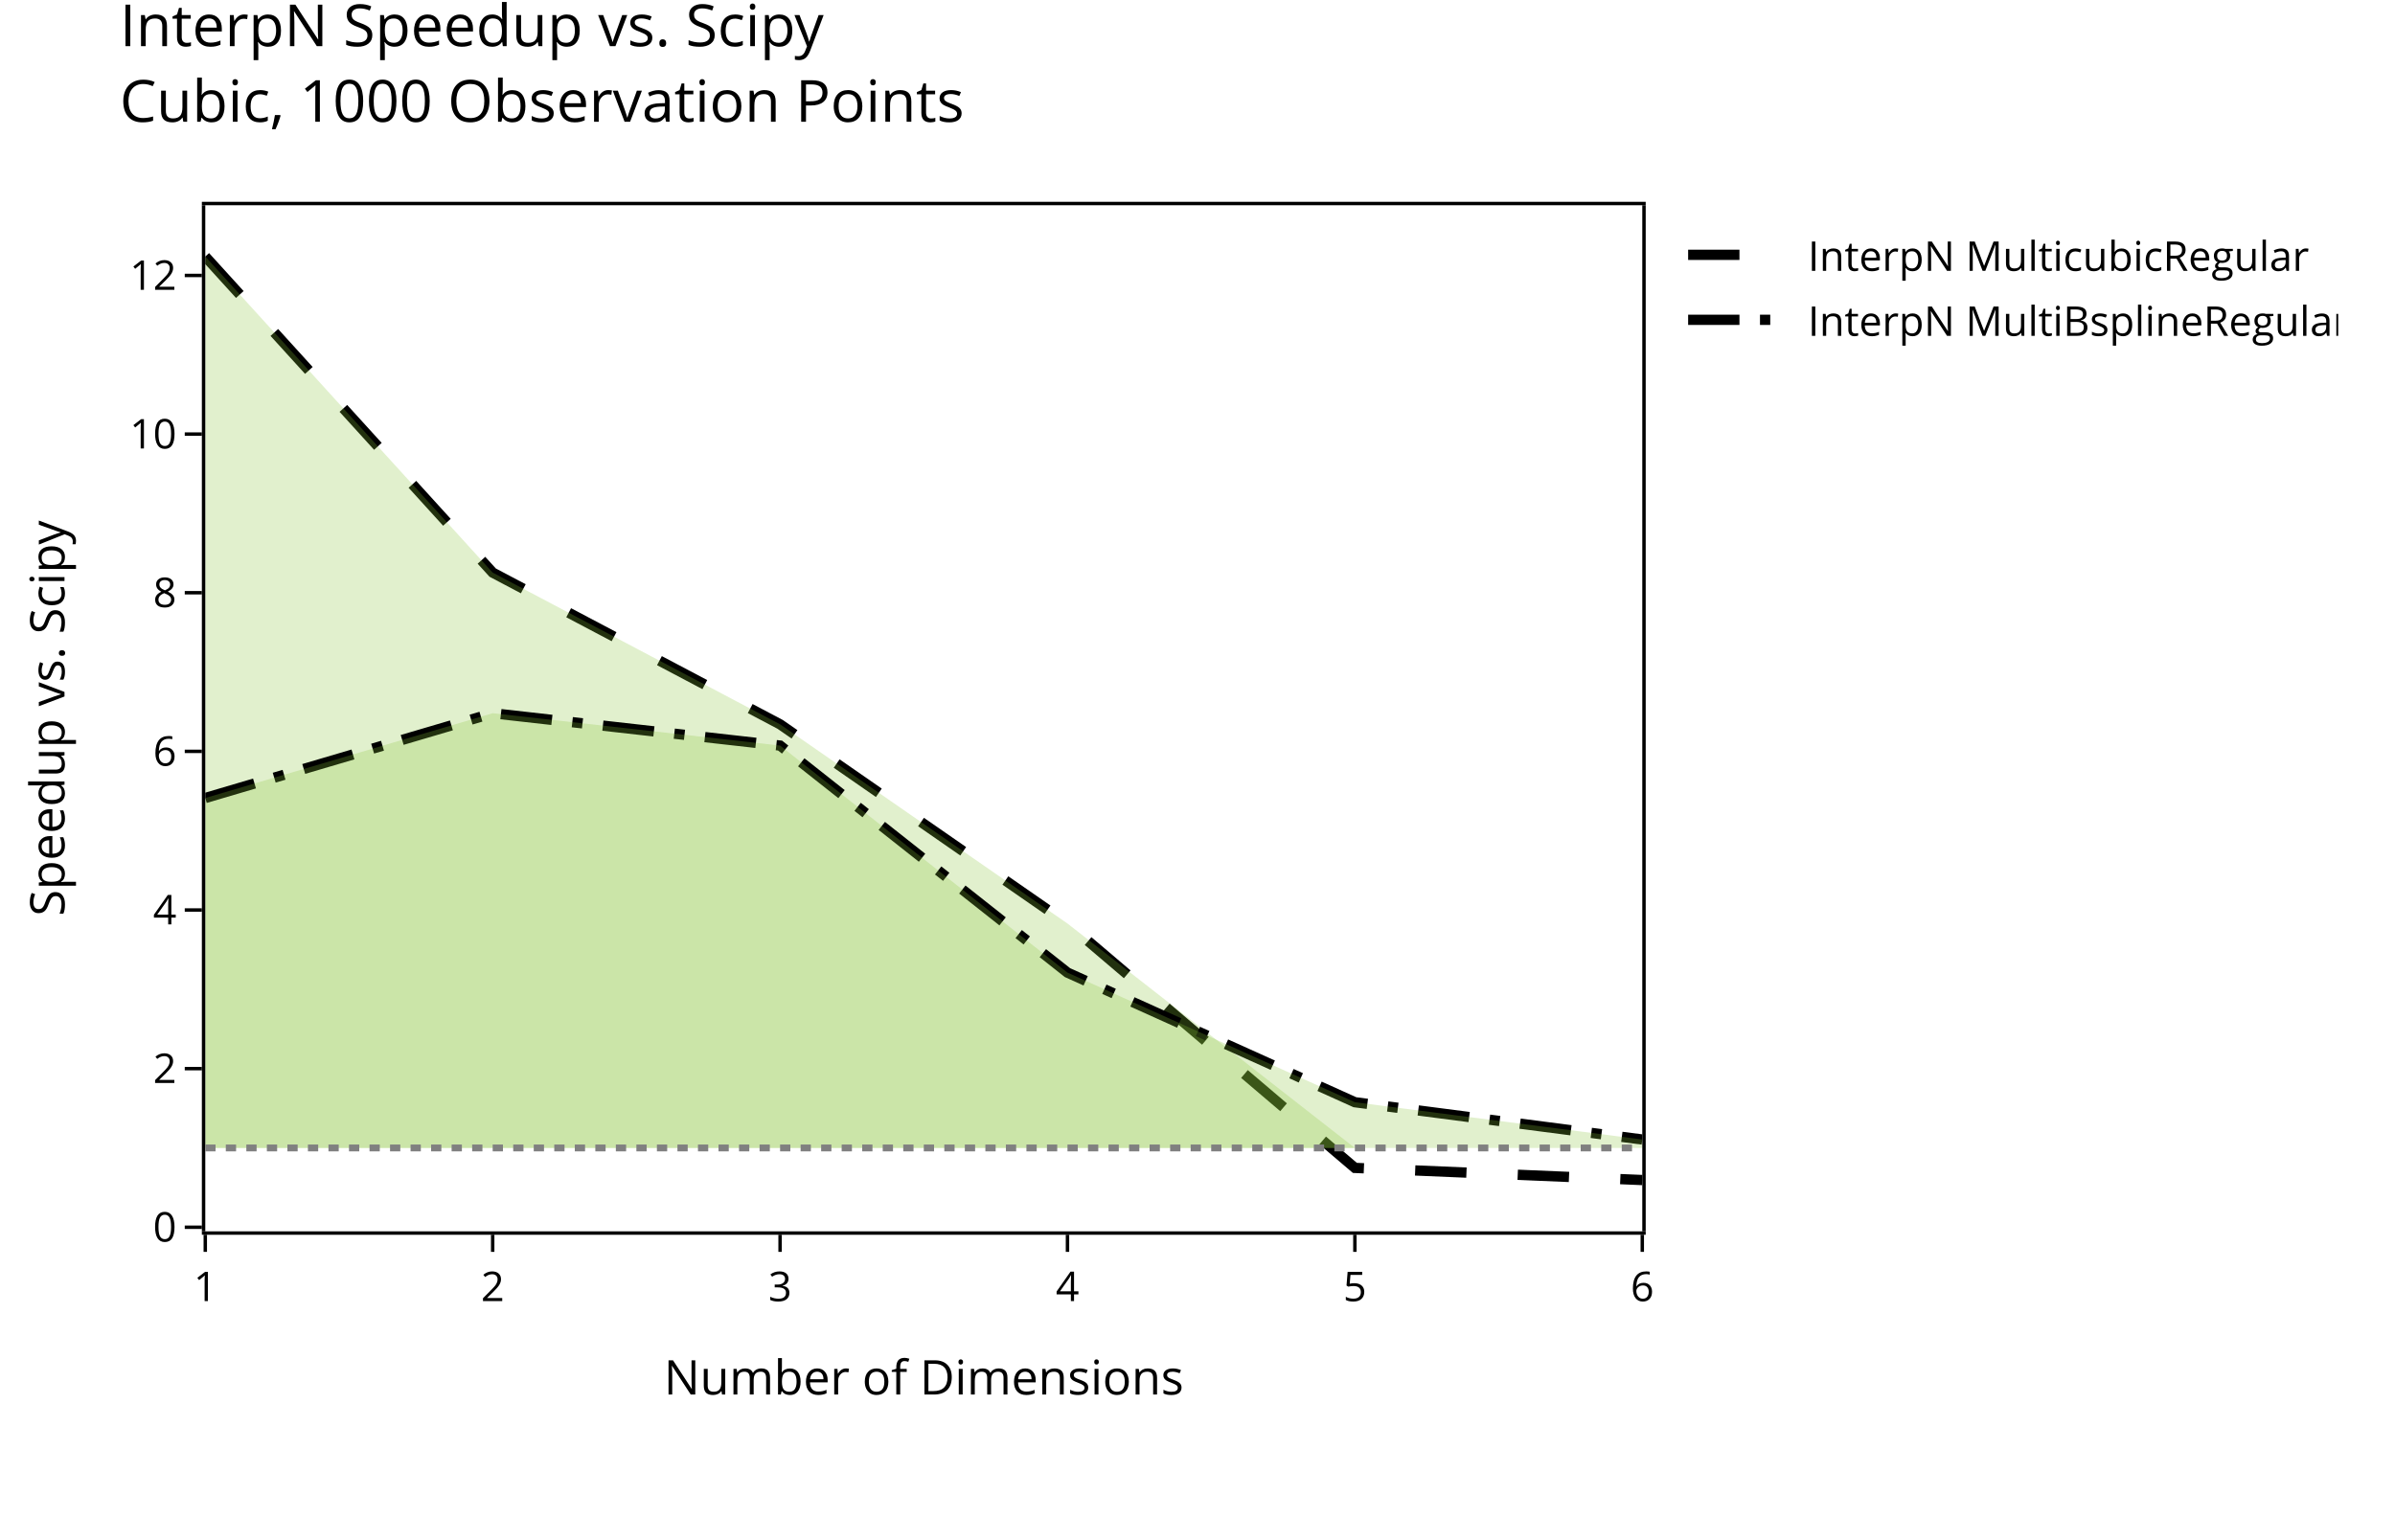
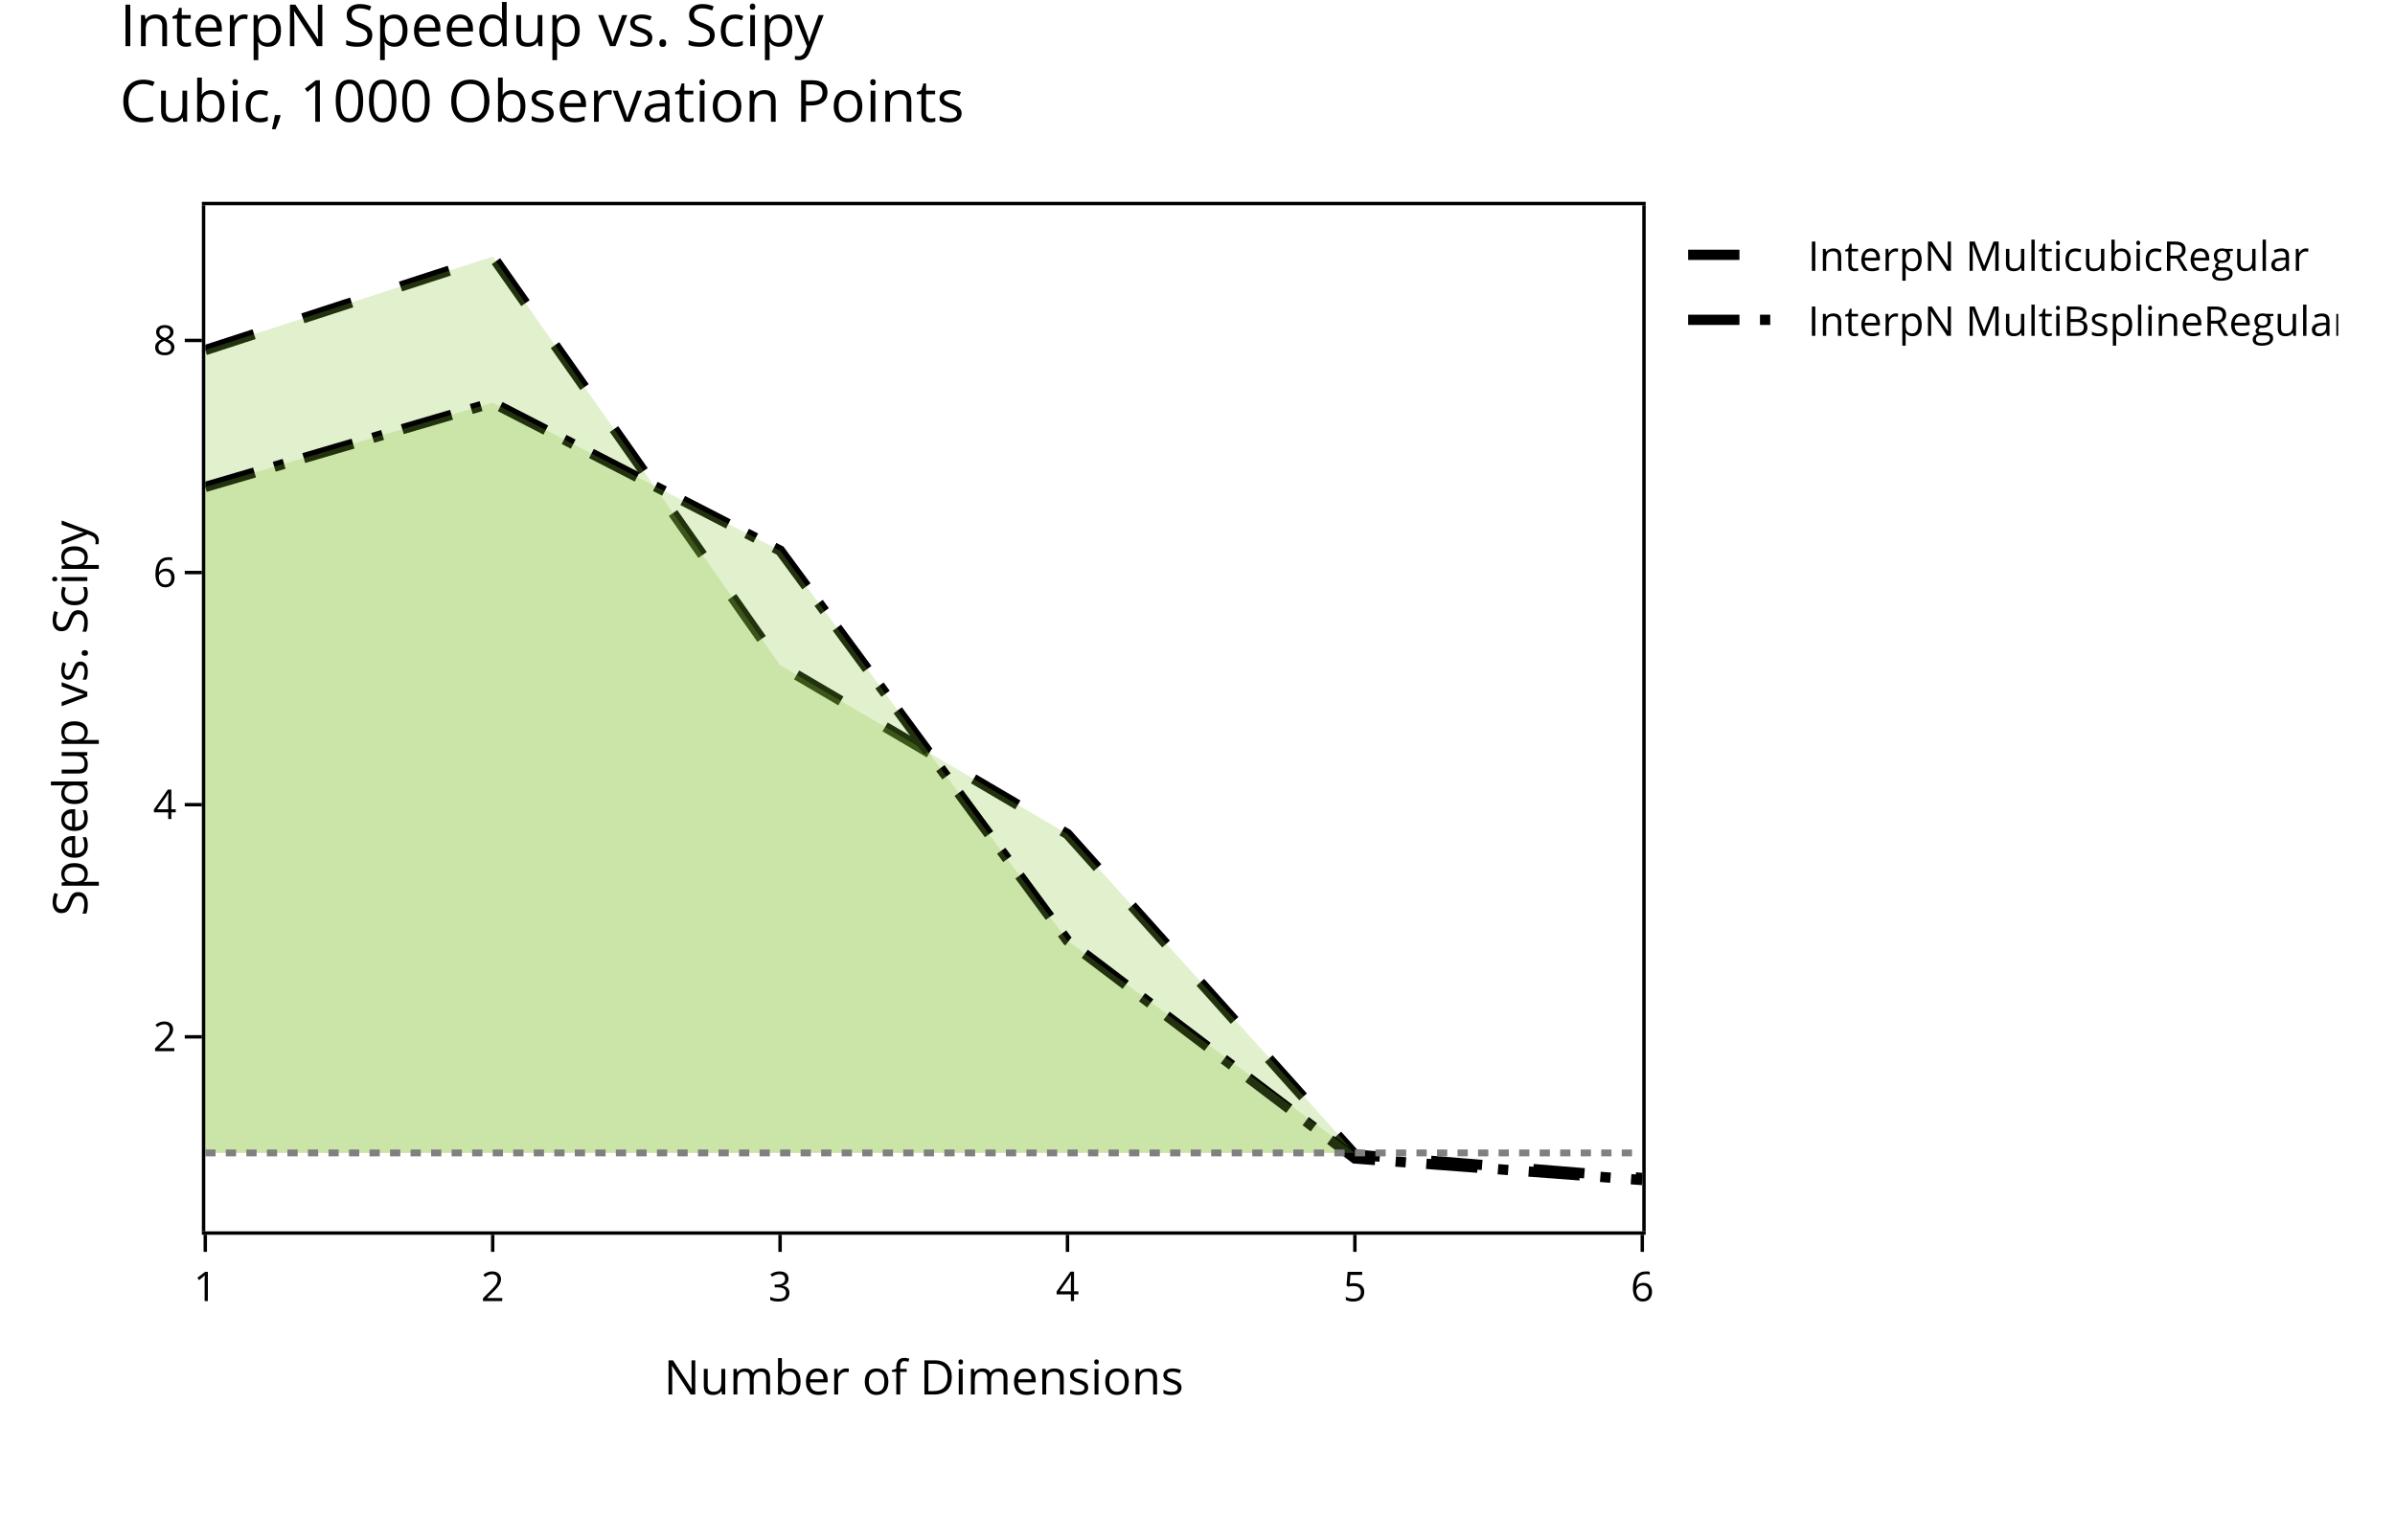
<svg xmlns="http://www.w3.org/2000/svg" class="main-svg" width="700" height="450" style="" viewBox="0 0 700 450">
  <rect x="0" y="0" width="700" height="450" style="fill: rgb(0, 0, 0); fill-opacity: 0;" />
-   <defs id="defs-57b47c">
+   <defs id="defs-5caa3c">
    <g class="clips">
-       <clipPath id="clip57b47cxyplot" class="plotclip">
+       <clipPath id="clip5caa3cxyplot" class="plotclip">
        <rect width="420" height="300" />
      </clipPath>
-       <clipPath class="axesclip" id="clip57b47cx">
+       <clipPath class="axesclip" id="clip5caa3cx">
        <rect x="60" y="0" width="420" height="450" />
      </clipPath>
-       <clipPath class="axesclip" id="clip57b47cy">
+       <clipPath class="axesclip" id="clip5caa3cy">
        <rect x="0" y="60" width="700" height="300" />
      </clipPath>
-       <clipPath class="axesclip" id="clip57b47cxy">
+       <clipPath class="axesclip" id="clip5caa3cxy">
        <rect x="60" y="60" width="420" height="300" />
      </clipPath>
    </g>
    <g class="gradients" />
    <g class="patterns" />
  </defs>
  <g class="bglayer">
    <rect class="bg" x="60" y="60" width="420" height="300" style="fill: rgb(0, 0, 0); fill-opacity: 0; stroke-width: 0;" />
  </g>
  <g class="layer-below">
    <g class="imagelayer" />
    <g class="shapelayer" />
  </g>
  <g class="cartesianlayer">
    <g class="subplot xy">
      <g class="layer-subplot">
        <g class="shapelayer" />
        <g class="imagelayer" />
      </g>
      <g class="minor-gridlayer">
        <g class="x" />
        <g class="y" />
      </g>
      <g class="gridlayer">
        <g class="x" />
        <g class="y" />
      </g>
      <g class="zerolinelayer" />
      <g class="layer-between">
        <g class="shapelayer" />
        <g class="imagelayer" />
      </g>
      <path class="xlines-below" />
      <path class="ylines-below" />
      <g class="overlines-below" />
      <g class="xaxislayer-below" />
      <g class="yaxislayer-below" />
      <g class="overaxes-below" />
      <g class="overplot">
-         <g class="xy" transform="translate(60,60)" clip-path="url(#clip57b47cxyplot)">
+         <g class="xy" transform="translate(60,60)" clip-path="url(#clip5caa3cxyplot)">
          <g class="scatterlayer mlayer">
-             <g class="trace scatter tracee0d874" style="stroke-miterlimit: 2; opacity: 1;">
+             <g class="trace scatter traceac2b19" style="stroke-miterlimit: 2; opacity: 1;">
              <g class="fills" />
              <g class="errorbars" />
              <g class="lines">
-                 <path class="js-line" d="M0,15L84,107.41L168,151.77L252,210.01L336,281.45L420,285" style="vector-effect: none; fill: none; stroke: rgb(0, 0, 0); stroke-opacity: 1; stroke-dasharray: 15px, 15px; stroke-width: 3px; opacity: 1;" />
-               </g>
-               <g class="points" />
-               <g class="text" />
-             </g>
-             <g class="trace scatter trace0b7d59" style="stroke-miterlimit: 2; opacity: 1;">
+                 <path class="js-line" d="M0,42.35L84,15L168,134.48L252,183.85L336,277.57L420,284.39" style="vector-effect: none; fill: none; stroke: rgb(0, 0, 0); stroke-opacity: 1; stroke-dasharray: 15px, 15px; stroke-width: 3px; opacity: 1;" />
+               </g>
+               <g class="points" />
+               <g class="text" />
+             </g>
+             <g class="trace scatter trace54e16d" style="stroke-miterlimit: 2; opacity: 1;">
              <g class="fills">
                <g>
-                   <path class="js-fill" d="M0,15L84,107.41L168,151.77L252,210.01L336,275.62L420,275.62L0,275.62Z" style="fill: rgb(139, 196, 59); fill-opacity: 0.25; stroke-width: 0;" />
+                   <path class="js-fill" d="M0,42.35L84,15L168,134.48L252,183.85L336,277.07L420,277.07L0,277.07Z" style="fill: rgb(139, 196, 59); fill-opacity: 0.25; stroke-width: 0;" />
                </g>
              </g>
              <g class="errorbars" />
              <g class="lines">
-                 <path class="js-line" d="M0,15L84,107.41L168,151.77L252,210.01L336,275.62L420,275.62L0,275.62" style="vector-effect: none; fill: none; stroke: rgb(239, 85, 59); stroke-opacity: 1; stroke-width: 0px; opacity: 1;" />
-               </g>
-               <g class="points" />
-               <g class="text" />
-             </g>
-             <g class="trace scatter tracedb6a93" style="stroke-miterlimit: 2; opacity: 1;">
+                 <path class="js-line" d="M0,42.35L84,15L168,134.48L252,183.85L336,277.07L420,277.07L0,277.07" style="vector-effect: none; fill: none; stroke: rgb(239, 85, 59); stroke-opacity: 1; stroke-width: 0px; opacity: 1;" />
+               </g>
+               <g class="points" />
+               <g class="text" />
+             </g>
+             <g class="trace scatter traceb956dd" style="stroke-miterlimit: 2; opacity: 1;">
              <g class="fills" />
              <g class="errorbars" />
              <g class="lines">
-                 <path class="js-line" d="M0,173.31L84,148.52L168,157.98L252,224.36L336,262.25L420,273.15" style="vector-effect: none; fill: none; stroke: rgb(0, 0, 0); stroke-opacity: 1; stroke-dasharray: 15px, 6px, 3px, 6px; stroke-width: 3px; opacity: 1;" />
-               </g>
-               <g class="points" />
-               <g class="text" />
-             </g>
-             <g class="trace scatter traceac8131" style="stroke-miterlimit: 2; opacity: 1;">
+                 <path class="js-line" d="M0,82.36L84,57.74L168,100.97L252,215.02L336,278.7L420,285" style="vector-effect: none; fill: none; stroke: rgb(0, 0, 0); stroke-opacity: 1; stroke-dasharray: 15px, 6px, 3px, 6px; stroke-width: 3px; opacity: 1;" />
+               </g>
+               <g class="points" />
+               <g class="text" />
+             </g>
+             <g class="trace scatter trace28d464" style="stroke-miterlimit: 2; opacity: 1;">
              <g class="fills">
                <g>
-                   <path class="js-fill" d="M0,173.31L84,148.52L168,157.98L252,224.36L336,262.25L420,273.15L420,275.62L0,275.62Z" style="fill: rgb(139, 196, 59); fill-opacity: 0.25; stroke-width: 0;" />
+                   <path class="js-fill" d="M0,82.36L84,57.74L168,100.97L252,215.02L336,277.07L420,277.07L0,277.07Z" style="fill: rgb(139, 196, 59); fill-opacity: 0.25; stroke-width: 0;" />
                </g>
              </g>
              <g class="errorbars" />
              <g class="lines">
-                 <path class="js-line" d="M0,173.31L84,148.52L168,157.98L252,224.36L336,262.25L420,273.15L420,275.62L0,275.62" style="vector-effect: none; fill: none; stroke: rgb(171, 99, 250); stroke-opacity: 1; stroke-width: 0px; opacity: 1;" />
+                 <path class="js-line" d="M0,82.36L84,57.74L168,100.97L252,215.02L336,277.07L420,277.07L0,277.07" style="vector-effect: none; fill: none; stroke: rgb(171, 99, 250); stroke-opacity: 1; stroke-width: 0px; opacity: 1;" />
              </g>
              <g class="points" />
              <g class="text" />
            </g>
          </g>
        </g>
      </g>
      <path class="xlines-above crisp" d="M59,360.5H481M59,59.5H481" style="fill: none; stroke-width: 1px; stroke: rgb(0, 0, 0); stroke-opacity: 1;" />
      <path class="ylines-above crisp" d="M59.5,60V360M480.5,60V360" style="fill: none; stroke-width: 1px; stroke: rgb(0, 0, 0); stroke-opacity: 1;" />
      <g class="overlines-above" />
      <g class="xaxislayer-above">
        <path class="xtick ticks crisp" d="M0,361v5" transform="translate(60,0)" style="stroke: rgb(0, 0, 0); stroke-opacity: 1; stroke-width: 1px;" />
        <path class="xtick ticks crisp" d="M0,361v5" transform="translate(144,0)" style="stroke: rgb(0, 0, 0); stroke-opacity: 1; stroke-width: 1px;" />
        <path class="xtick ticks crisp" d="M0,361v5" transform="translate(228,0)" style="stroke: rgb(0, 0, 0); stroke-opacity: 1; stroke-width: 1px;" />
        <path class="xtick ticks crisp" d="M0,361v5" transform="translate(312,0)" style="stroke: rgb(0, 0, 0); stroke-opacity: 1; stroke-width: 1px;" />
        <path class="xtick ticks crisp" d="M0,361v5" transform="translate(396,0)" style="stroke: rgb(0, 0, 0); stroke-opacity: 1; stroke-width: 1px;" />
        <path class="xtick ticks crisp" d="M0,361v5" transform="translate(480,0)" style="stroke: rgb(0, 0, 0); stroke-opacity: 1; stroke-width: 1px;" />
        <g class="xtick">
          <text text-anchor="middle" x="0" y="380.4" transform="translate(60,0)" style="font-family: 'Open Sans', verdana, arial, sans-serif; font-size: 12px; fill: rgb(0, 0, 0); fill-opacity: 1; white-space: pre; opacity: 1;">1</text>
        </g>
        <g class="xtick">
          <text text-anchor="middle" x="0" y="380.4" style="font-family: 'Open Sans', verdana, arial, sans-serif; font-size: 12px; fill: rgb(0, 0, 0); fill-opacity: 1; white-space: pre; opacity: 1;" transform="translate(144,0)">2</text>
        </g>
        <g class="xtick">
          <text text-anchor="middle" x="0" y="380.4" style="font-family: 'Open Sans', verdana, arial, sans-serif; font-size: 12px; fill: rgb(0, 0, 0); fill-opacity: 1; white-space: pre; opacity: 1;" transform="translate(228,0)">3</text>
        </g>
        <g class="xtick">
          <text text-anchor="middle" x="0" y="380.4" style="font-family: 'Open Sans', verdana, arial, sans-serif; font-size: 12px; fill: rgb(0, 0, 0); fill-opacity: 1; white-space: pre; opacity: 1;" transform="translate(312,0)">4</text>
        </g>
        <g class="xtick">
          <text text-anchor="middle" x="0" y="380.4" style="font-family: 'Open Sans', verdana, arial, sans-serif; font-size: 12px; fill: rgb(0, 0, 0); fill-opacity: 1; white-space: pre; opacity: 1;" transform="translate(396,0)">5</text>
        </g>
        <g class="xtick">
          <text text-anchor="middle" x="0" y="380.4" style="font-family: 'Open Sans', verdana, arial, sans-serif; font-size: 12px; fill: rgb(0, 0, 0); fill-opacity: 1; white-space: pre; opacity: 1;" transform="translate(480,0)">6</text>
        </g>
      </g>
      <g class="yaxislayer-above">
-         <path class="ytick ticks crisp" d="M59,0h-5" transform="translate(0,358.8)" style="stroke: rgb(0, 0, 0); stroke-opacity: 1; stroke-width: 1px;" />
-         <path class="ytick ticks crisp" d="M59,0h-5" transform="translate(0,312.43)" style="stroke: rgb(0, 0, 0); stroke-opacity: 1; stroke-width: 1px;" />
-         <path class="ytick ticks crisp" d="M59,0h-5" transform="translate(0,266.05)" style="stroke: rgb(0, 0, 0); stroke-opacity: 1; stroke-width: 1px;" />
-         <path class="ytick ticks crisp" d="M59,0h-5" transform="translate(0,219.67)" style="stroke: rgb(0, 0, 0); stroke-opacity: 1; stroke-width: 1px;" />
-         <path class="ytick ticks crisp" d="M59,0h-5" transform="translate(0,173.29)" style="stroke: rgb(0, 0, 0); stroke-opacity: 1; stroke-width: 1px;" />
-         <path class="ytick ticks crisp" d="M59,0h-5" transform="translate(0,126.91)" style="stroke: rgb(0, 0, 0); stroke-opacity: 1; stroke-width: 1px;" />
-         <path class="ytick ticks crisp" d="M59,0h-5" transform="translate(0,80.53)" style="stroke: rgb(0, 0, 0); stroke-opacity: 1; stroke-width: 1px;" />
-         <g class="ytick">
-           <text text-anchor="end" x="51.6" y="4.2" transform="translate(0,358.8)" style="font-family: 'Open Sans', verdana, arial, sans-serif; font-size: 12px; fill: rgb(0, 0, 0); fill-opacity: 1; white-space: pre; opacity: 1;">0</text>
-         </g>
-         <g class="ytick">
-           <text text-anchor="end" x="51.6" y="4.2" style="font-family: 'Open Sans', verdana, arial, sans-serif; font-size: 12px; fill: rgb(0, 0, 0); fill-opacity: 1; white-space: pre; opacity: 1;" transform="translate(0,312.43)">2</text>
-         </g>
-         <g class="ytick">
-           <text text-anchor="end" x="51.6" y="4.2" style="font-family: 'Open Sans', verdana, arial, sans-serif; font-size: 12px; fill: rgb(0, 0, 0); fill-opacity: 1; white-space: pre; opacity: 1;" transform="translate(0,266.05)">4</text>
-         </g>
-         <g class="ytick">
-           <text text-anchor="end" x="51.6" y="4.2" style="font-family: 'Open Sans', verdana, arial, sans-serif; font-size: 12px; fill: rgb(0, 0, 0); fill-opacity: 1; white-space: pre; opacity: 1;" transform="translate(0,219.67)">6</text>
-         </g>
-         <g class="ytick">
-           <text text-anchor="end" x="51.6" y="4.2" style="font-family: 'Open Sans', verdana, arial, sans-serif; font-size: 12px; fill: rgb(0, 0, 0); fill-opacity: 1; white-space: pre; opacity: 1;" transform="translate(0,173.29)">8</text>
-         </g>
-         <g class="ytick">
-           <text text-anchor="end" x="51.6" y="4.2" style="font-family: 'Open Sans', verdana, arial, sans-serif; font-size: 12px; fill: rgb(0, 0, 0); fill-opacity: 1; white-space: pre; opacity: 1;" transform="translate(0,126.91)">10</text>
-         </g>
-         <g class="ytick">
-           <text text-anchor="end" x="51.6" y="4.2" style="font-family: 'Open Sans', verdana, arial, sans-serif; font-size: 12px; fill: rgb(0, 0, 0); fill-opacity: 1; white-space: pre; opacity: 1;" transform="translate(0,80.53)">12</text>
+         <path class="ytick ticks crisp" d="M59,0h-5" transform="translate(0,303.13)" style="stroke: rgb(0, 0, 0); stroke-opacity: 1; stroke-width: 1px;" />
+         <path class="ytick ticks crisp" d="M59,0h-5" transform="translate(0,235.26)" style="stroke: rgb(0, 0, 0); stroke-opacity: 1; stroke-width: 1px;" />
+         <path class="ytick ticks crisp" d="M59,0h-5" transform="translate(0,167.39)" style="stroke: rgb(0, 0, 0); stroke-opacity: 1; stroke-width: 1px;" />
+         <path class="ytick ticks crisp" d="M59,0h-5" transform="translate(0,99.53)" style="stroke: rgb(0, 0, 0); stroke-opacity: 1; stroke-width: 1px;" />
+         <g class="ytick">
+           <text text-anchor="end" x="51.6" y="4.2" transform="translate(0,303.13)" style="font-family: 'Open Sans', verdana, arial, sans-serif; font-size: 12px; fill: rgb(0, 0, 0); fill-opacity: 1; white-space: pre; opacity: 1;">2</text>
+         </g>
+         <g class="ytick">
+           <text text-anchor="end" x="51.6" y="4.2" style="font-family: 'Open Sans', verdana, arial, sans-serif; font-size: 12px; fill: rgb(0, 0, 0); fill-opacity: 1; white-space: pre; opacity: 1;" transform="translate(0,235.26)">4</text>
+         </g>
+         <g class="ytick">
+           <text text-anchor="end" x="51.6" y="4.2" style="font-family: 'Open Sans', verdana, arial, sans-serif; font-size: 12px; fill: rgb(0, 0, 0); fill-opacity: 1; white-space: pre; opacity: 1;" transform="translate(0,167.39)">6</text>
+         </g>
+         <g class="ytick">
+           <text text-anchor="end" x="51.6" y="4.2" style="font-family: 'Open Sans', verdana, arial, sans-serif; font-size: 12px; fill: rgb(0, 0, 0); fill-opacity: 1; white-space: pre; opacity: 1;" transform="translate(0,99.53)">8</text>
        </g>
      </g>
      <g class="overaxes-above" />
    </g>
  </g>
  <g class="polarlayer" />
  <g class="smithlayer" />
  <g class="ternarylayer" />
  <g class="geolayer" />
  <g class="funnelarealayer" />
  <g class="pielayer" />
  <g class="iciclelayer" />
  <g class="treemaplayer" />
  <g class="sunburstlayer" />
  <g class="glimages" />
-   <defs id="topdefs-57b47c">
+   <defs id="topdefs-5caa3c">
    <g class="clips" />
-     <clipPath id="legend57b47c">
+     <clipPath id="legend5caa3c">
      <rect width="195" height="48" x="0" y="0" />
    </clipPath>
  </defs>
  <g class="layer-above">
    <g class="imagelayer" />
    <g class="shapelayer">
-       <g class="shape-group" data-index="0" clip-path="url(#clip57b47cy)">
-         <path data-index="0" fill-rule="evenodd" d="M60,335.62L480,335.62" style="opacity: 1; stroke: rgb(128, 128, 128); stroke-opacity: 1; fill: rgb(0, 0, 0); fill-opacity: 0; stroke-dasharray: 3px, 3px; stroke-width: 2px;" />
+       <g class="shape-group" data-index="0" clip-path="url(#clip5caa3cy)">
+         <path data-index="0" fill-rule="evenodd" d="M60,337.07L480,337.07" style="opacity: 1; stroke: rgb(128, 128, 128); stroke-opacity: 1; fill: rgb(0, 0, 0); fill-opacity: 0; stroke-dasharray: 3px, 3px; stroke-width: 2px;" />
      </g>
    </g>
  </g>
  <g class="infolayer">
    <g class="legend" pointer-events="all" transform="translate(488.4,60)">
      <rect class="bg" shape-rendering="crispEdges" width="195" height="48" x="0" y="0" style="stroke: rgb(68, 68, 68); stroke-opacity: 1; fill: rgb(0, 0, 0); fill-opacity: 0; stroke-width: 0px;" />
-       <g class="scrollbox" transform="" clip-path="url(#legend57b47c)">
+       <g class="scrollbox" transform="" clip-path="url(#legend5caa3c)">
        <g class="groups">
          <g class="traces" transform="translate(0,14.5)" style="opacity: 1;">
            <text class="legendtext" text-anchor="start" x="40" y="4.68" style="font-family: 'Open Sans', verdana, arial, sans-serif; font-size: 12px; fill: rgb(0, 0, 0); fill-opacity: 1; white-space: pre;">InterpN MulticubicRegular</text>
            <g class="layers" style="opacity: 1;">
              <g class="legendfill" />
              <g class="legendlines">
                <path class="js-line" d="M5,0h30" style="fill: none; stroke: rgb(0, 0, 0); stroke-opacity: 1; stroke-dasharray: 15px, 15px; stroke-width: 3px;" />
              </g>
              <g class="legendsymbols">
                <g class="legendpoints" />
              </g>
            </g>
            <rect class="legendtoggle" x="0" y="-9.5" width="189.406" height="19" style="fill: rgb(0, 0, 0); fill-opacity: 0;" />
          </g>
          <g class="traces" transform="translate(0,33.5)" style="opacity: 1;">
            <text class="legendtext" text-anchor="start" x="40" y="4.68" style="font-family: 'Open Sans', verdana, arial, sans-serif; font-size: 12px; fill: rgb(0, 0, 0); fill-opacity: 1; white-space: pre;">InterpN MultiBsplineRegular</text>
            <g class="layers" style="opacity: 1;">
              <g class="legendfill" />
              <g class="legendlines">
                <path class="js-line" d="M5,0h30" style="fill: none; stroke: rgb(0, 0, 0); stroke-opacity: 1; stroke-dasharray: 15px, 6px, 3px, 6px; stroke-width: 3px;" />
              </g>
              <g class="legendsymbols">
                <g class="legendpoints" />
              </g>
            </g>
            <rect class="legendtoggle" x="0" y="-9.5" width="189.406" height="19" style="fill: rgb(0, 0, 0); fill-opacity: 0;" />
          </g>
        </g>
      </g>
      <rect class="scrollbar" rx="20" ry="3" width="0" height="0" x="0" y="0" style="fill: rgb(128, 139, 164); fill-opacity: 1;" />
    </g>
    <g class="g-gtitle">
      <text class="gtitle" x="35" y="13.5" text-anchor="start" dy="0.7em" style="opacity: 1; font-family: 'Open Sans', verdana, arial, sans-serif; font-size: 17px; fill: rgb(0, 0, 0); fill-opacity: 1; white-space: pre;">
        <tspan class="line" dy="0em" x="35" y="13.5">InterpN Speedup vs. Scipy</tspan>
        <tspan class="line" dy="1.3em" x="35" y="13.5">Cubic, 1000 Observation Points</tspan>
      </text>
    </g>
    <g class="g-xtitle">
      <text class="xtitle" x="270" y="407.706" text-anchor="middle" style="opacity: 1; font-family: 'Open Sans', verdana, arial, sans-serif; font-size: 14px; fill: rgb(0, 0, 0); fill-opacity: 1; white-space: pre;">Number of Dimensions</text>
    </g>
    <g class="g-ytitle">
-       <text class="ytitle" transform="rotate(-90,18.85,210)" x="18.85" y="210" text-anchor="middle" style="opacity: 1; font-family: 'Open Sans', verdana, arial, sans-serif; font-size: 14px; fill: rgb(0, 0, 0); fill-opacity: 1; white-space: pre;">Speedup vs. Scipy</text>
+       <text class="ytitle" transform="rotate(-90,25.52188,210)" x="25.522" y="210" text-anchor="middle" style="opacity: 1; font-family: 'Open Sans', verdana, arial, sans-serif; font-size: 14px; fill: rgb(0, 0, 0); fill-opacity: 1; white-space: pre;">Speedup vs. Scipy</text>
    </g>
  </g>
</svg>
